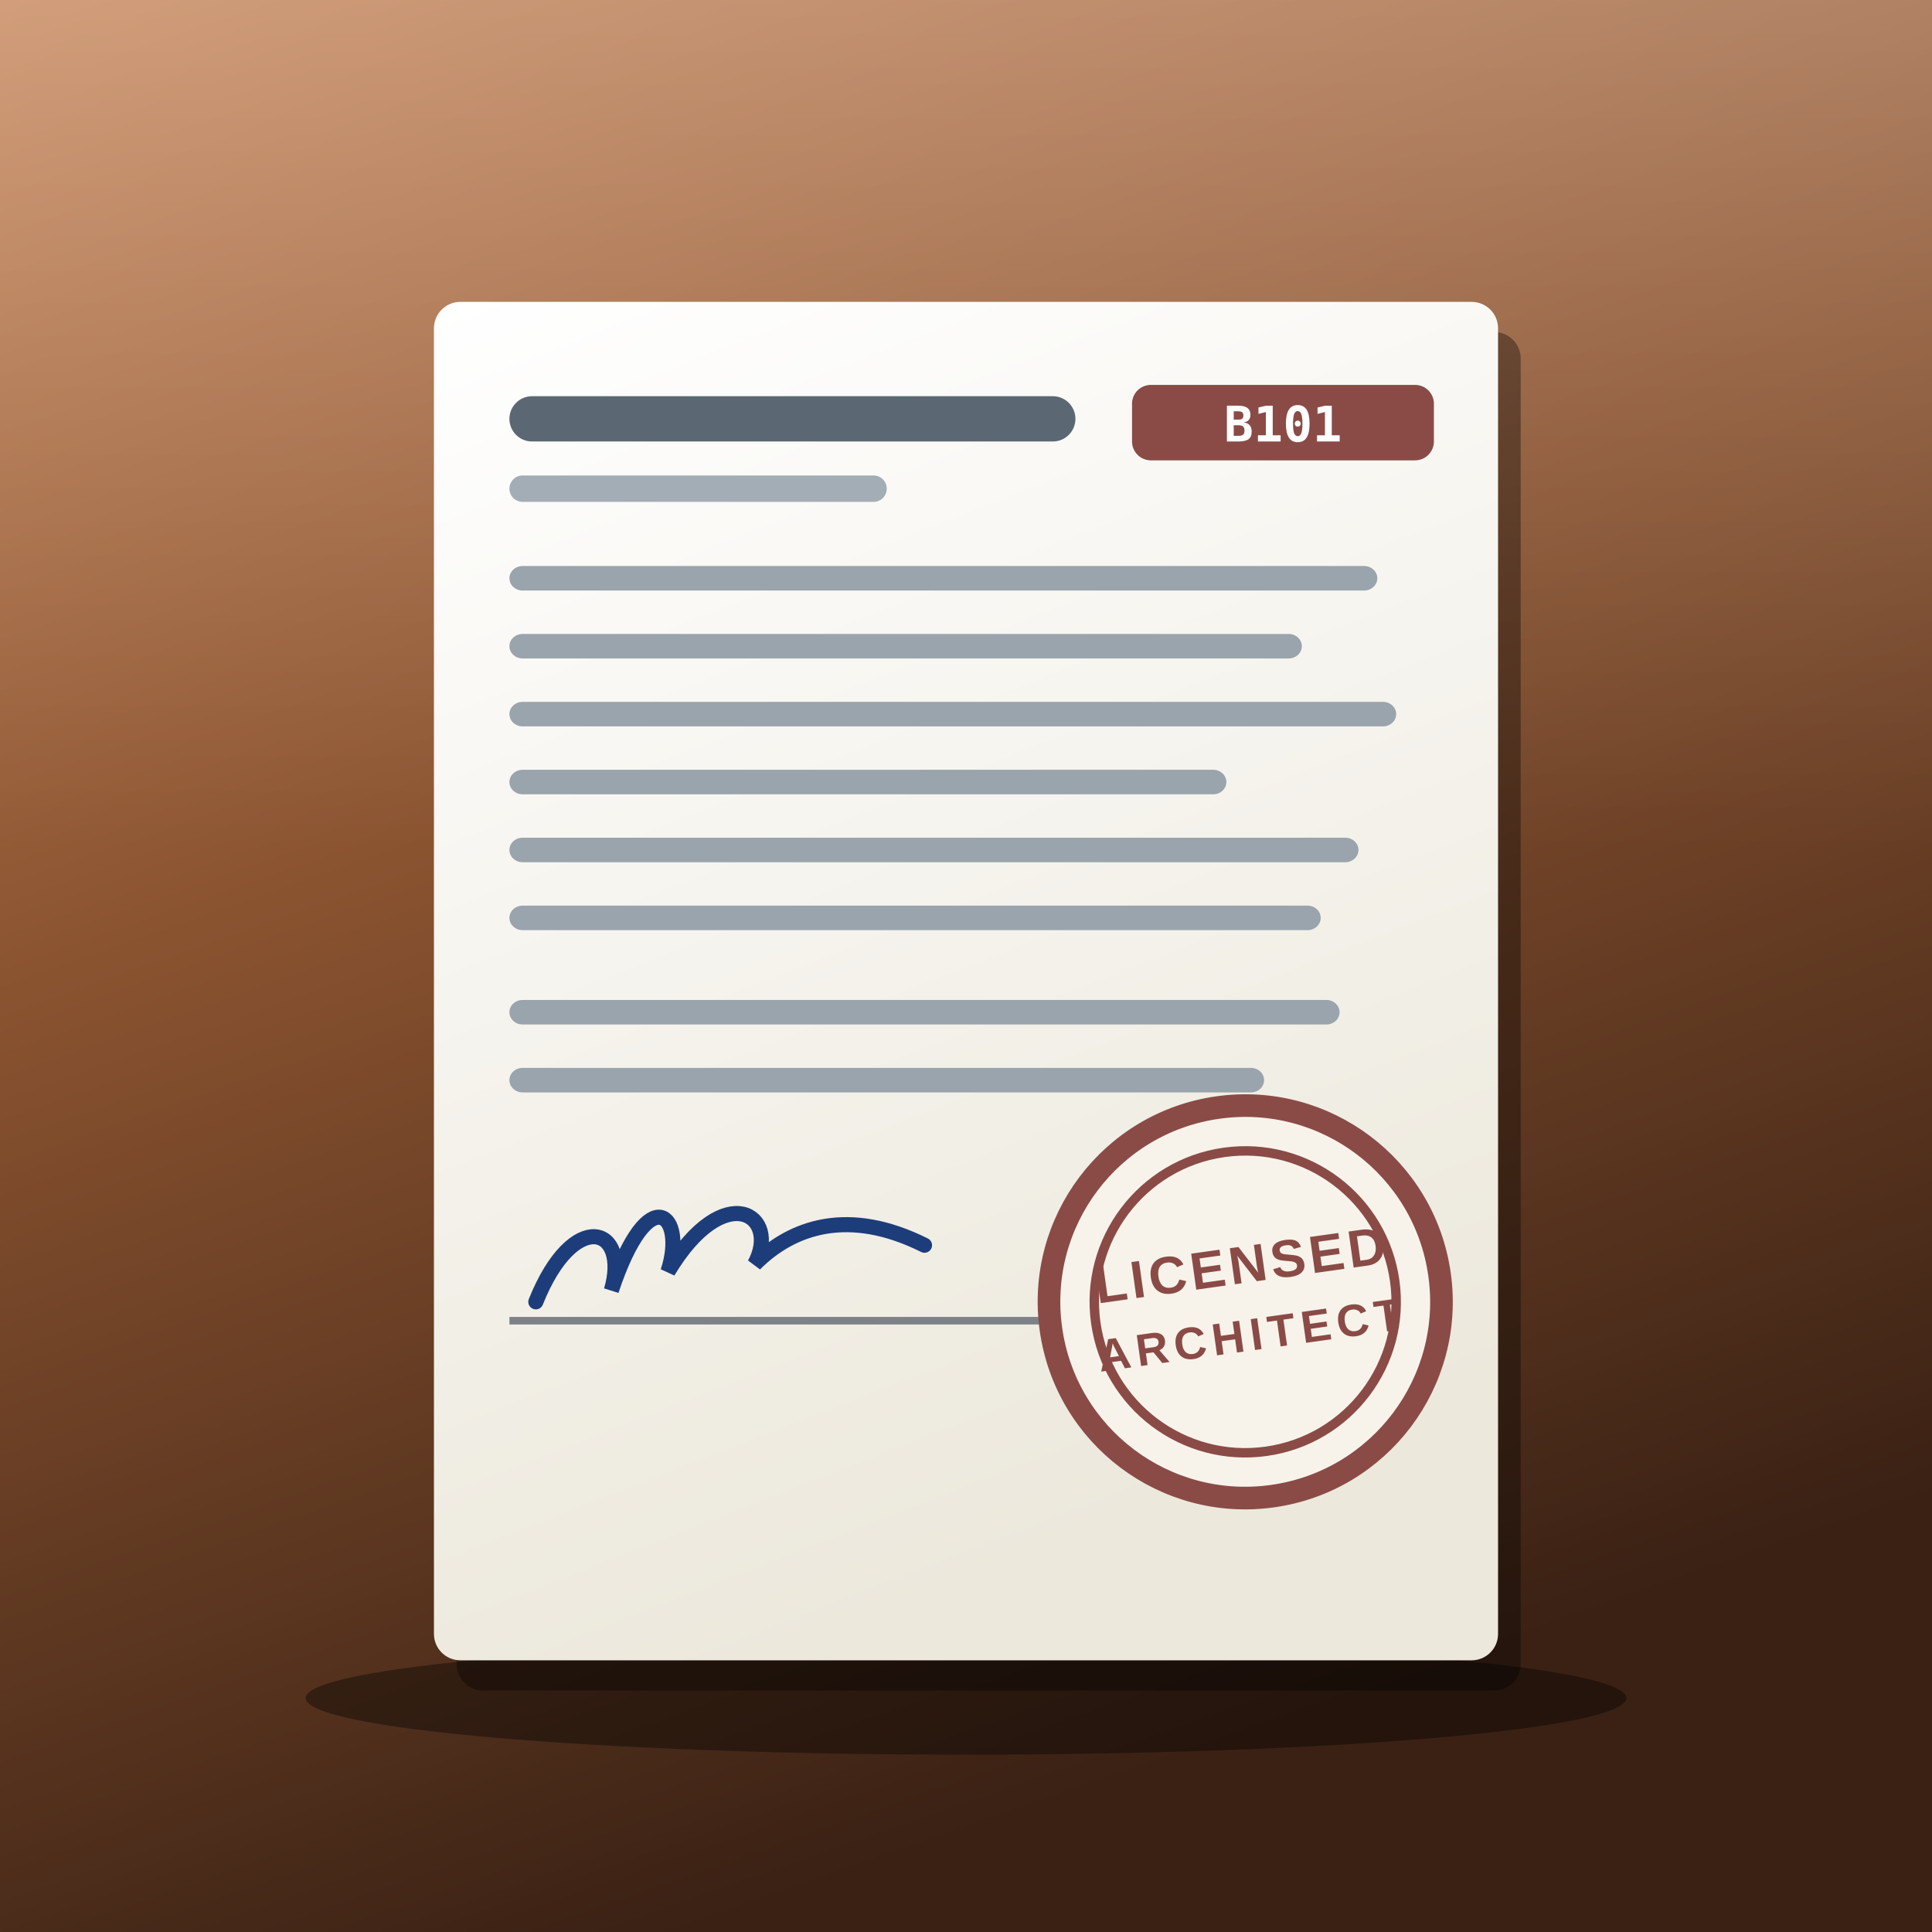
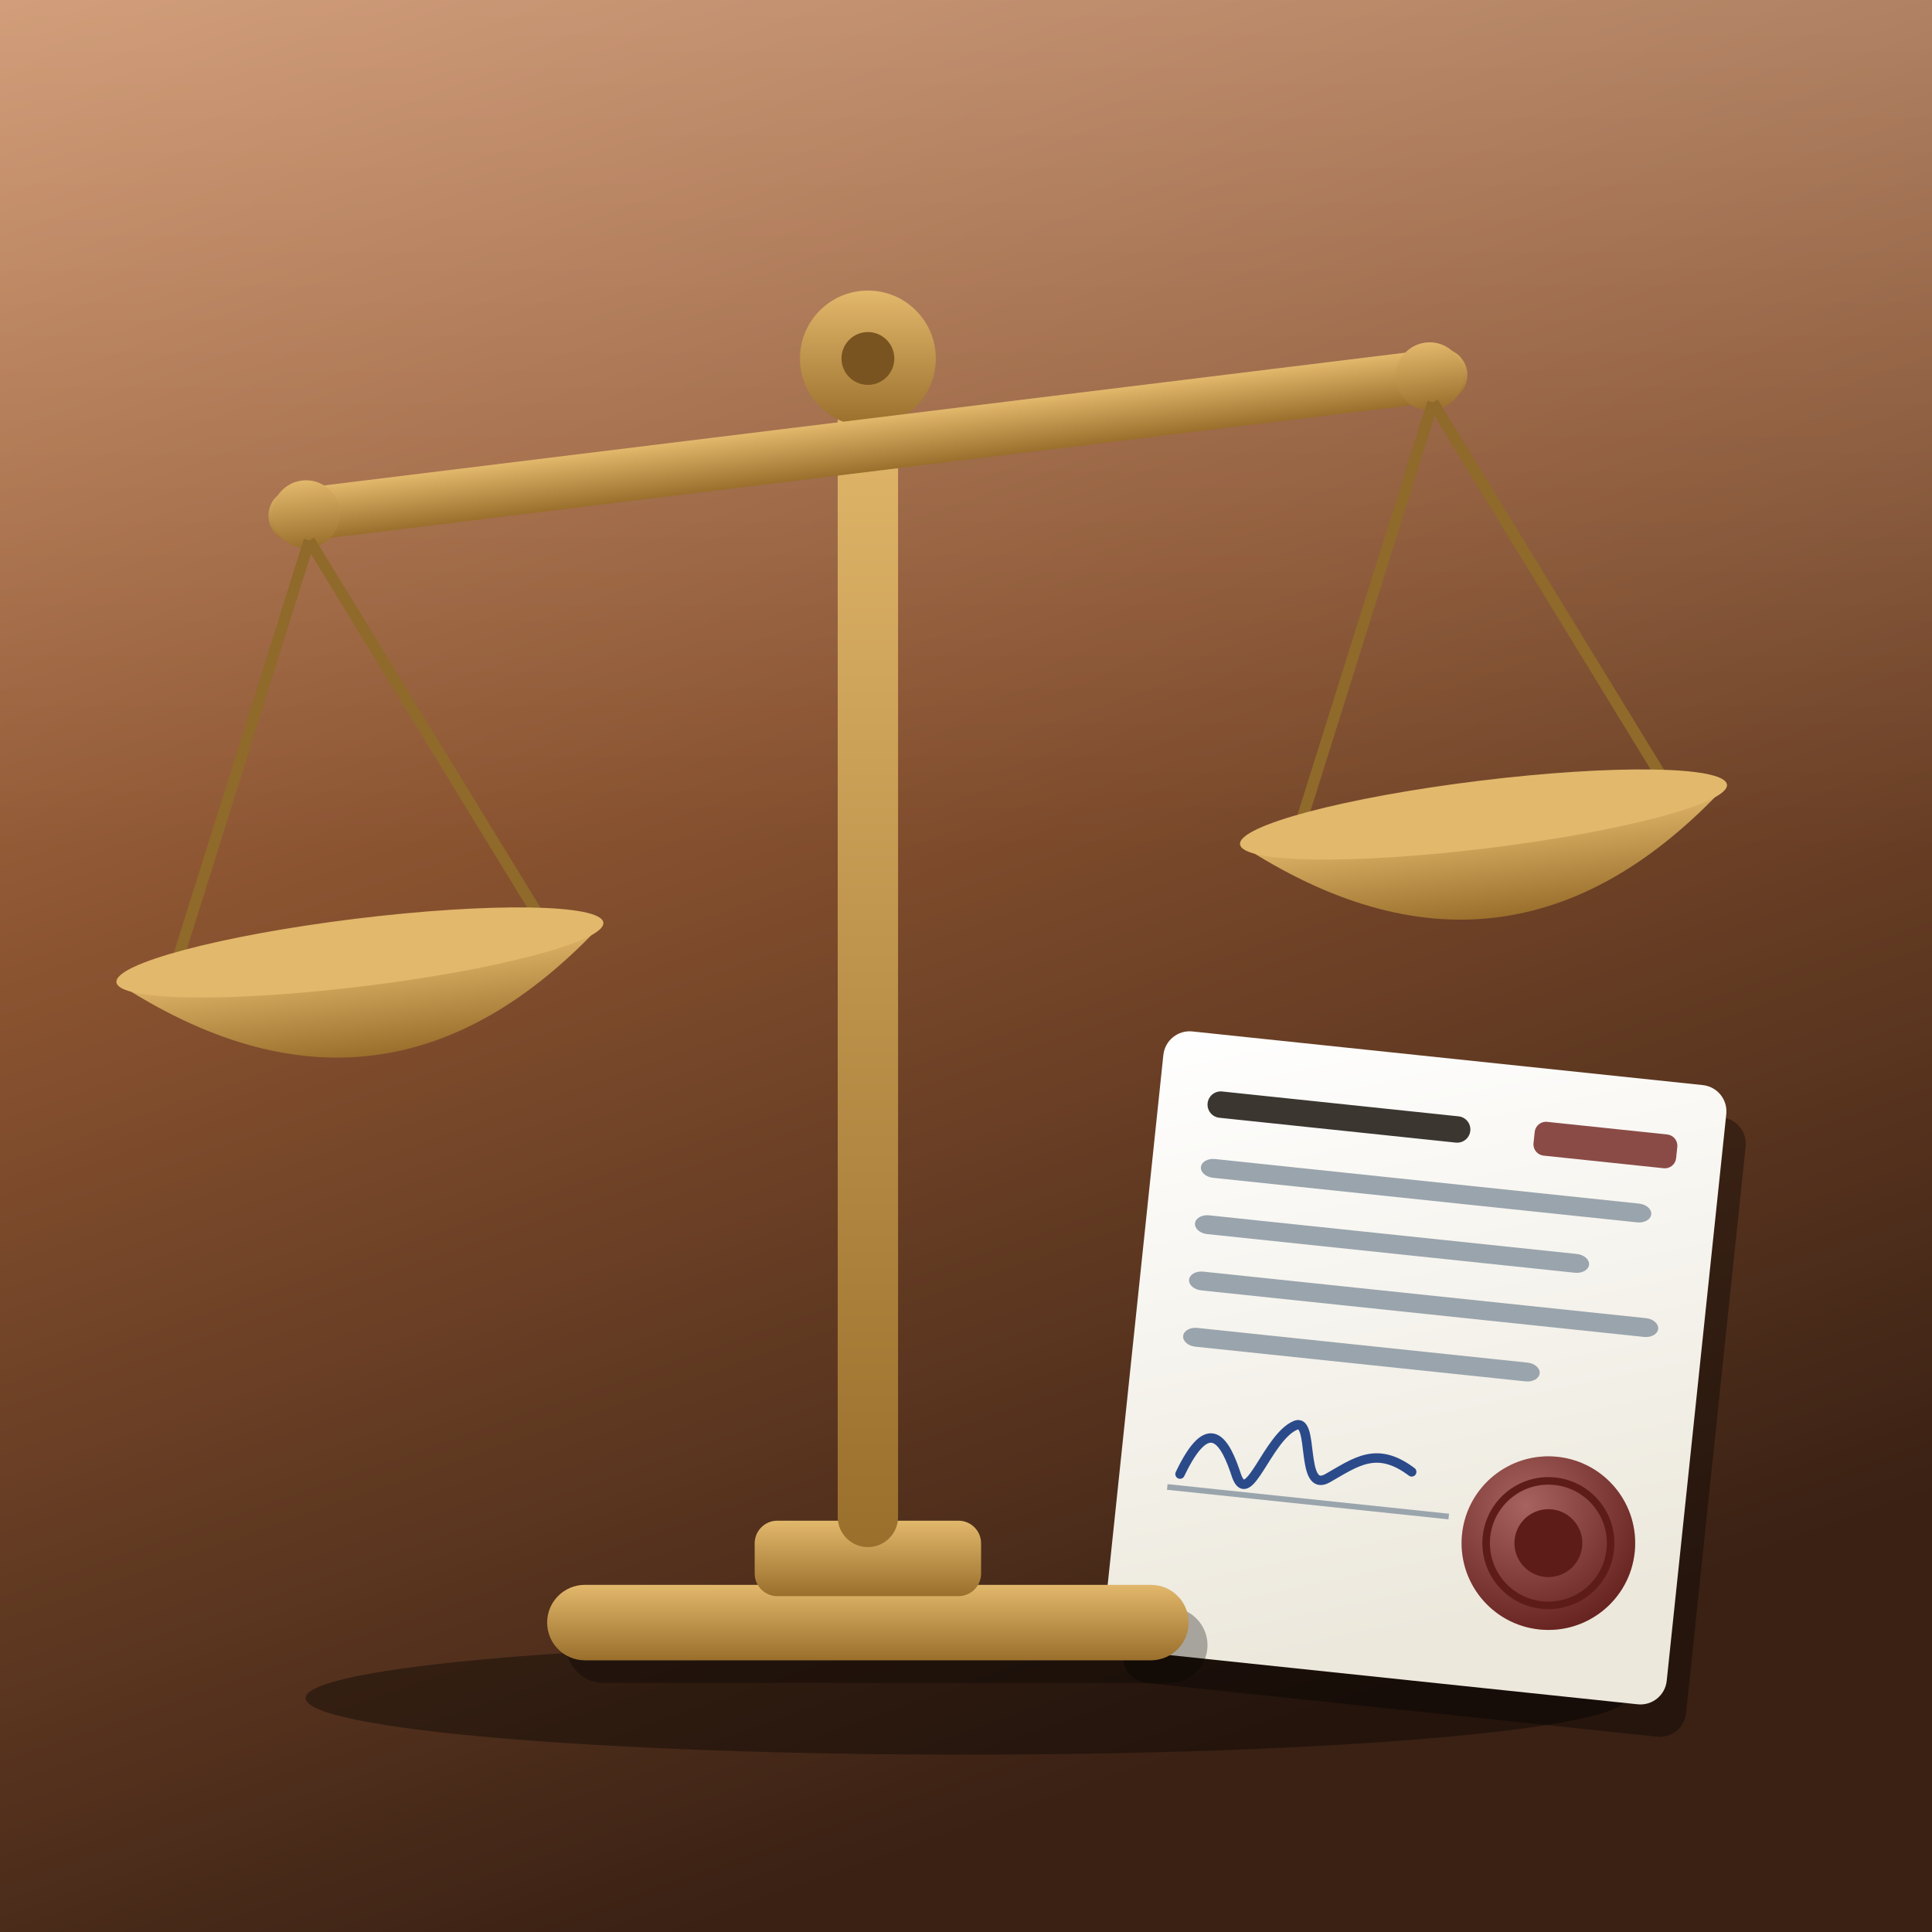
<svg xmlns="http://www.w3.org/2000/svg" viewBox="0 0 1024 1024" width="100%" height="100%">
  <defs>
    <linearGradient id="tile" x1="0" y1="0" x2="0.35" y2="1">
      <stop offset="0%" stop-color="#c7865a" />
      <stop offset="46%" stop-color="#8a5330" />
      <stop offset="100%" stop-color="#3a2114" />
    </linearGradient>
    <linearGradient id="glare" x1="0" y1="0" x2="0" y2="1">
      <stop offset="0%" stop-color="#fff" stop-opacity=".20" />
      <stop offset="44%" stop-color="#fff" stop-opacity="0" />
    </linearGradient>
    <linearGradient id="pap" x1="0" y1="0" x2="0.3" y2="1">
      <stop offset="0%" stop-color="#ffffff" />
      <stop offset="100%" stop-color="#ece8dc" />
    </linearGradient>
    <linearGradient id="trace" x1="0" y1="0" x2="0.3" y2="1">
      <stop offset="0%" stop-color="#fbf7ec" />
      <stop offset="100%" stop-color="#e7dfc9" />
    </linearGradient>
    <linearGradient id="brassy" x1="0" y1="0" x2="0" y2="1">
      <stop offset="0%" stop-color="#e2b86c" />
      <stop offset="100%" stop-color="#9a6f2c" />
    </linearGradient>
    <linearGradient id="steel" x1="0" y1="0" x2="0" y2="1">
      <stop offset="0%" stop-color="#e3e8ec" />
      <stop offset="100%" stop-color="#9aa5ad" />
    </linearGradient>
+     <radialGradient id="wax" cx="35%" cy="30%" r="75%">
+       <stop offset="0" stop-color="#fff" stop-opacity=".25" />
+       <stop offset="1" stop-color="#000" stop-opacity=".25" />
+     </radialGradient>
  </defs>
  <rect width="1024" height="1024" fill="url(#tile)" />
  <rect width="1024" height="1024" fill="url(#glare)" />
  <ellipse cx="512" cy="900" rx="350" ry="30" fill="#000" opacity=".38" />
-   <g transform="rotate(0 512.0 520.0)">
-     <rect x="230" y="160" width="564" height="720" rx="14" fill="#000" opacity=".35" transform="translate(12 16)" />
-     <rect x="230" y="160" width="564" height="720" rx="14" fill="url(#pap)" />
-     <rect x="270" y="210" width="300" height="24" rx="12" fill="#5b6873" />
-     <rect x="270" y="252" width="200" height="14" rx="7" fill="#a3adb5" />
-     <rect x="600" y="204" width="160" height="40" rx="10" fill="#8a4b46" />
-     <text x="680" y="234" text-anchor="middle" font-family="IBM Plex Mono, Menlo, monospace" font-size="26" font-weight="700" fill="#fff">B101</text>
-     <rect x="270" y="300" width="460" height="13" rx="7" fill="#9aa4ac" />
-     <rect x="270" y="336" width="420" height="13" rx="7" fill="#9aa4ac" />
-     <rect x="270" y="372" width="470" height="13" rx="7" fill="#9aa4ac" />
-     <rect x="270" y="408" width="380" height="13" rx="7" fill="#9aa4ac" />
-     <rect x="270" y="444" width="450" height="13" rx="7" fill="#9aa4ac" />
-     <rect x="270" y="480" width="430" height="13" rx="7" fill="#9aa4ac" />
-     <rect x="270" y="530" width="440" height="13" rx="7" fill="#9aa4ac" />
-     <rect x="270" y="566" width="400" height="13" rx="7" fill="#9aa4ac" />
-     <path d="M 270 700 L 560 700" stroke="#7d8288" stroke-width="4" />
-     <path d="M 284 690 c 20 -50 50 -40 40 -6 c 20 -60 40 -40 30 -10 c 30 -50 60 -30 46 -4 c 20 -20 50 -30 90 -10" fill="none" stroke="#1d3d7a" stroke-width="8" stroke-linecap="round" />
-     <g transform="rotate(-8 660 690)">
-       <circle cx="660" cy="690" r="104" fill="#f7f3ea" stroke="#8a4b46" stroke-width="12" />
-       <circle cx="660" cy="690" r="80" fill="none" stroke="#8a4b46" stroke-width="5" />
-       <text x="660" y="680" text-anchor="middle" font-family="Helvetica Neue, Arial, sans-serif" font-size="28" font-weight="900" fill="#8a4b46" letter-spacing="2">LICENSED</text>
-       <text x="660" y="716" text-anchor="middle" font-family="Helvetica Neue, Arial, sans-serif" font-size="24" font-weight="700" fill="#8a4b46" letter-spacing="3">ARCHITECT</text>
-     </g>
+   <g transform="rotate(6 750.0 725.0)">
+     <rect x="600" y="560" width="300" height="330" rx="14" fill="#000" opacity=".35" transform="translate(12 16)" />
+     <rect x="600" y="560" width="300" height="330" rx="14" fill="url(#pap)" />
+     <rect x="626" y="590" width="140" height="14" rx="7" fill="#3b3630" />
+     <rect x="800" y="588" width="76" height="18" rx="6" fill="#8a4b46" />
+     <rect x="626" y="626" width="240" height="10" rx="7" fill="#9aa4ac" />
+     <rect x="626" y="656" width="210" height="10" rx="7" fill="#9aa4ac" />
+     <rect x="626" y="686" width="250" height="10" rx="7" fill="#9aa4ac" />
+     <rect x="626" y="716" width="190" height="10" rx="7" fill="#9aa4ac" />
+     <rect x="626" y="800" width="150" height="3" fill="#9aa4ac" />
+     <path d="M 632 794 C 644 760 654 774 662 792 C 670 808 676 770 690 762 C 700 756 696 798 710 788 C 724 778 734 768 754 780" fill="none" stroke="#2b4a8a" stroke-width="5" stroke-linecap="round" />
+     <circle cx="830" cy="810" r="46" fill="#8a2f2a" />
+     <circle cx="830" cy="810" r="46" fill="url(#wax)" />
+     <circle cx="830" cy="810" r="33" fill="none" stroke="#5e1c18" stroke-width="4" />
+     <circle cx="830" cy="810" r="18" fill="#5e1c18" />
+   </g>
+   <rect x="290" y="840" width="340" height="40" rx="20" fill="#000" opacity=".3" transform="translate(10 12)" />
+   <rect x="290" y="840" width="340" height="40" rx="20" fill="url(#brassy)" />
+   <rect x="400" y="806" width="120" height="40" rx="12" fill="url(#brassy)" />
+   <rect x="444" y="200" width="32" height="620" rx="16" fill="url(#brassy)" />
+   <circle cx="460" cy="190" r="36" fill="url(#brassy)" />
+   <circle cx="460" cy="190" r="14" fill="#7a5420" />
+   <g transform="rotate(-7 460 236)">
+     <rect x="140" y="222" width="640" height="28" rx="14" fill="url(#brassy)" />
+     <circle cx="160" cy="236" r="18" fill="url(#brassy)" />
+     <circle cx="760" cy="236" r="18" fill="url(#brassy)" />
+     <path d="M 160 250 L 60 470 M 160 250 L 260 470" stroke="#8f6a2a" stroke-width="6" />
+     <path d="M 760 250 L 660 470 M 760 250 L 860 470" stroke="#8f6a2a" stroke-width="6" />
+     <path d="M 30 470 Q 160 580 290 470 Z" fill="url(#brassy)" />
+     <path d="M 630 470 Q 760 580 890 470 Z" fill="url(#brassy)" />
+     <ellipse cx="160" cy="470" rx="130" ry="18" fill="#e2b86c" />
+     <ellipse cx="760" cy="470" rx="130" ry="18" fill="#e2b86c" />
  </g>
</svg>
